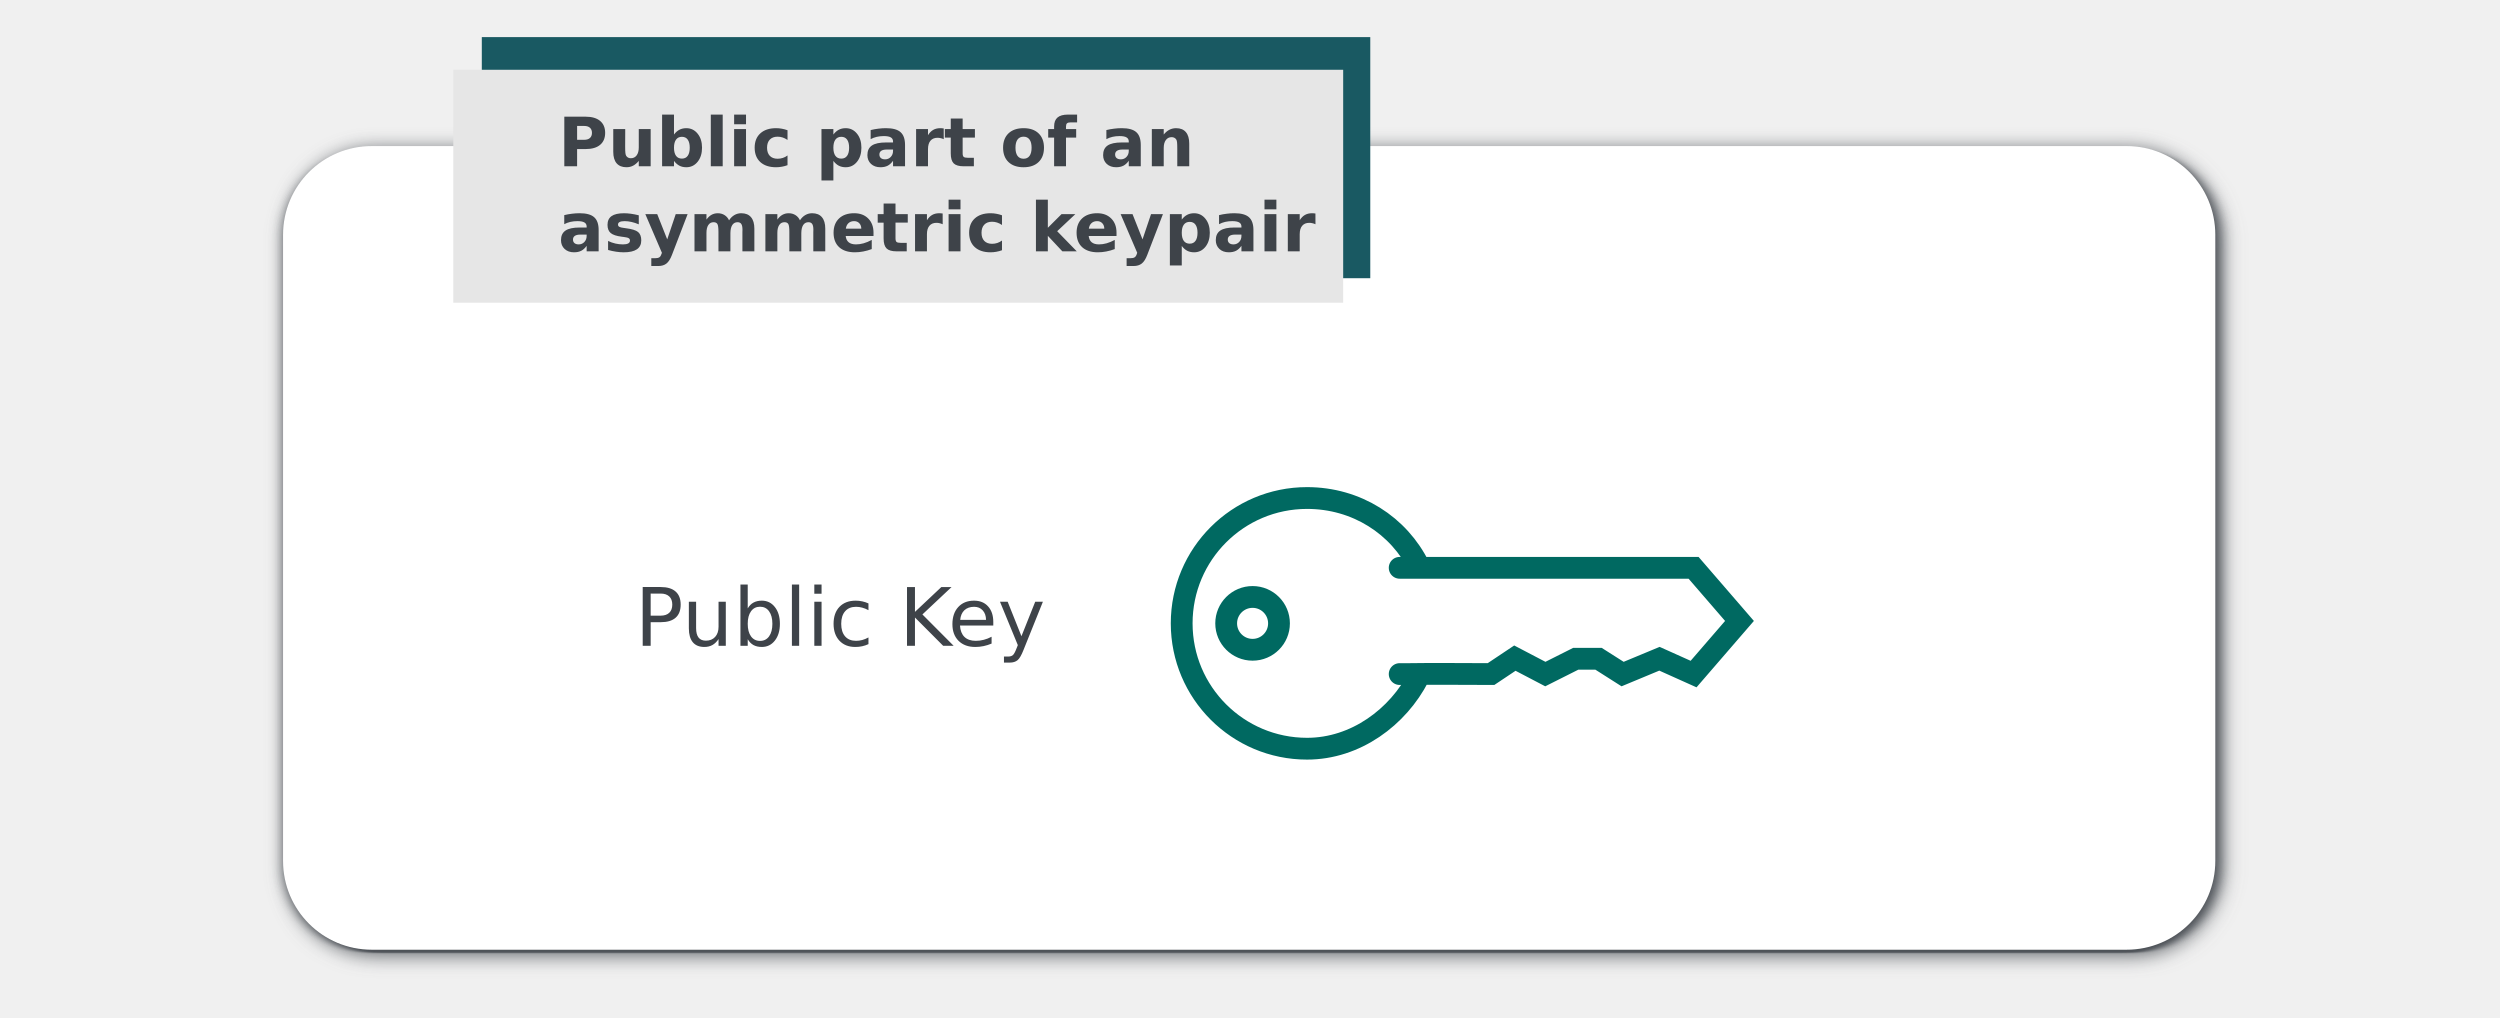
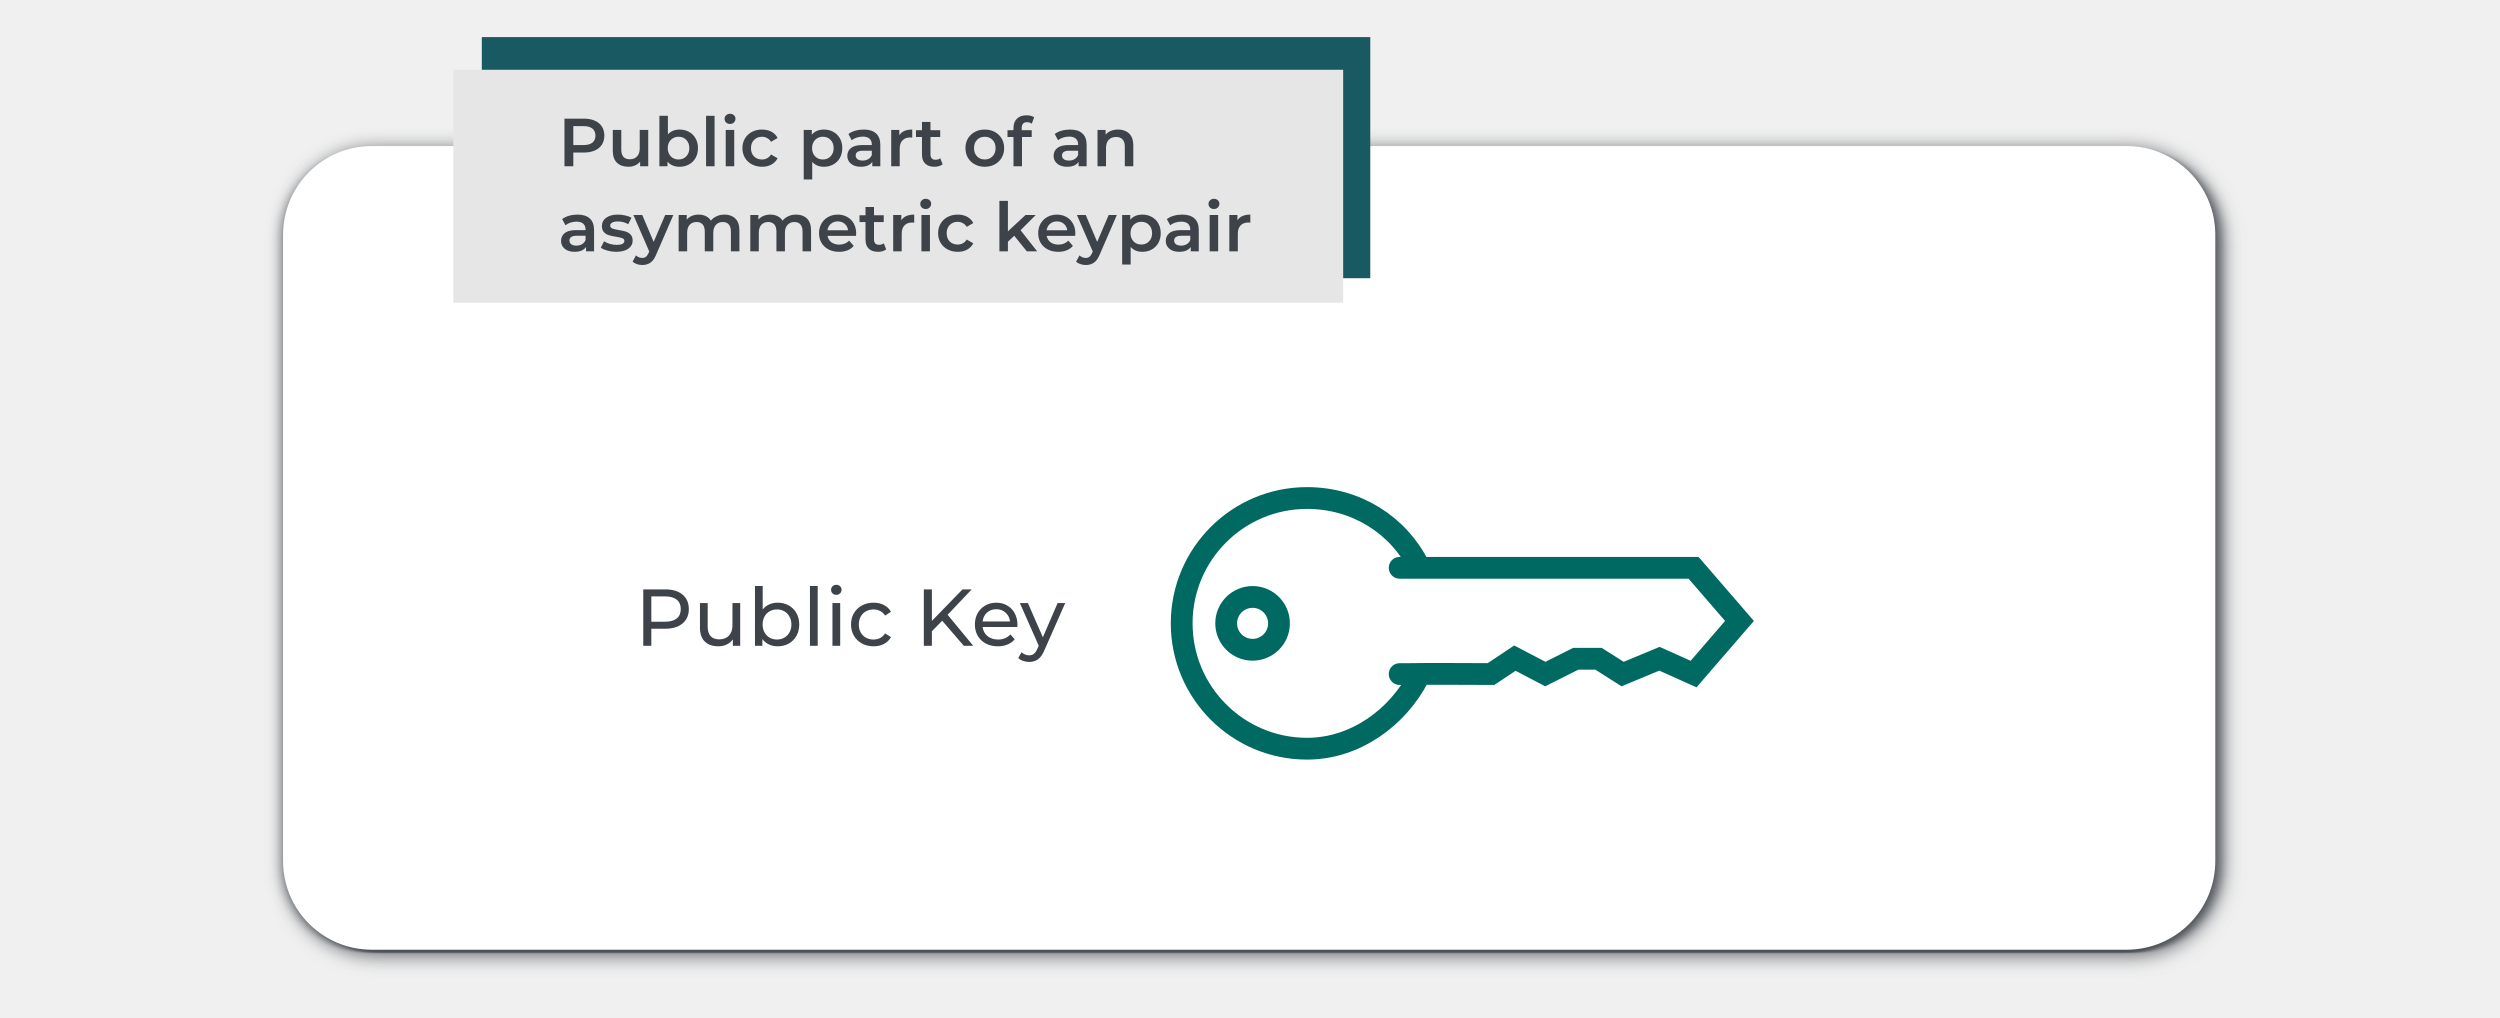
<svg xmlns="http://www.w3.org/2000/svg" viewBox="0 0 661.341 269.239" version="1.1" id="svg1" width="661.341" height="269.239" xml:space="preserve">
  <defs id="defs1">
    <linearGradient id="swatch251">
      <stop style="stop-color:#195962;stop-opacity:1;" offset="0" id="stop251" />
    </linearGradient>
    <filter style="color-interpolation-filters:sRGB" id="filter90-2-0" x="-0.019" y="-0.029" width="1.041" height="1.066">
      <feFlood result="flood" in="SourceGraphic" flood-opacity="0.796" flood-color="rgb(62,67,73)" id="feFlood89-3-6" />
      <feGaussianBlur result="blur" in="SourceGraphic" stdDeviation="2.132 0" id="feGaussianBlur89-7-8" />
      <feOffset result="offset" in="blur" dx="1" dy="1" id="feOffset89-5-9" />
      <feComposite result="comp1" operator="in" in="flood" in2="offset" id="feComposite89-9-2" />
      <feComposite result="fbSourceGraphic" operator="over" in="SourceGraphic" in2="comp1" id="feComposite90-2-6" />
      <feColorMatrix result="fbSourceGraphicAlpha" in="fbSourceGraphic" values="0 0 0 -1 0 0 0 0 -1 0 0 0 0 -1 0 0 0 0 1 0" id="feColorMatrix90-2-6" />
      <feFlood id="feFlood90-8-4" result="flood" in="fbSourceGraphic" flood-opacity="0.796" flood-color="rgb(62,67,73)" />
      <feGaussianBlur id="feGaussianBlur90-9-9" result="blur" in="fbSourceGraphic" stdDeviation="3" />
      <feOffset id="feOffset90-7-5" result="offset" in="blur" dx="1" dy="1" />
      <feComposite id="feComposite91-3-0" result="comp1" operator="in" in="flood" in2="offset" />
      <feComposite id="feComposite92-6-4" result="comp2" operator="over" in="fbSourceGraphic" in2="comp1" />
    </filter>
  </defs>
  <g id="layer10" transform="translate(1251.702,-966.5011)">
    <g id="layer6-2" style="display:inline;fill:#61a78d;fill-opacity:1" transform="translate(-0.9506836,669.6261)">
      <path style="display:inline;fill:#ffffff;fill-opacity:1;stroke:none;stroke-width:1.312;stroke-linecap:butt;stroke-linejoin:miter;stroke-dasharray:none;stroke-dashoffset:0;stroke-opacity:1;paint-order:fill markers stroke;filter:url(#filter90-2-0)" id="rect65-7" width="642.644" height="250.328" x="825.708" y="875.026" transform="matrix(0.7953885,0,0,0.849257,-1832.632,-407.6051)" d="m 855.242,875.026 h 583.576 c 16.362,0 29.534,12.337 29.534,27.66 v 195.008 c 0,15.324 -13.172,27.66 -29.534,27.66 H 855.242 c -16.362,0 -29.534,-12.336 -29.534,-27.66 V 902.686 c 0,-15.324 13.172,-27.66 29.534,-27.66 z" ry="27.66" rx="29.534" />
      <g id="g11-8-2" transform="matrix(0.8637624,0,0,0.8637624,-1913.546,171.6191)">
        <rect style="font-variation-settings:'wght' 700;fill:#195962;stroke-width:2.534;stroke-linecap:round;stroke-linejoin:round;paint-order:markers fill stroke" id="rect1-9-2" width="272.103" height="73.842" x="914.892" y="156.375" />
        <g id="g4-7-6" transform="translate(-11.14548,39.92736)">
          <rect style="font-variation-settings:'wght' 700;fill:#e6e6e6;fill-opacity:1;stroke-width:2.493;stroke-linecap:round;stroke-linejoin:round;paint-order:markers fill stroke" id="rect1-3-7-1" width="272.534" height="71.346" x="917.307" y="126.453" />
          <g id="text1-6-0" style="font-weight:600;font-size:20.839px;font-family:Montserrat;-inkscape-font-specification:'Montserrat, Semi-Bold';white-space:pre;inline-size:235.782;fill:#3e4349;stroke-width:3.5;stroke-linecap:round;stroke-linejoin:round;paint-order:markers fill stroke" transform="translate(-15.17077,-2.435577)" aria-label="Public part of an asymmetric keypair">
-             <path d="m 966.479,143.254 h 6.502 q 2.9,0 4.447,1.292 1.557,1.282 1.557,3.663 0,2.391 -1.557,3.683 -1.547,1.282 -4.447,1.282 h -2.585 v 5.271 h -3.918 z m 3.918,2.839 v 4.243 h 2.167 q 1.14,0 1.76,-0.549 0.621,-0.56 0.621,-1.577 0,-1.018 -0.621,-1.567 -0.621,-0.549 -1.76,-0.549 z m 11.071,7.916 v -6.96 h 3.663 v 1.14 q 0,0.926 -0.01,2.33 -0.01,1.394 -0.01,1.862 0,1.374 0.071,1.984 0.071,0.6 0.244,0.875 0.224,0.356 0.58,0.549 0.366,0.193 0.834,0.193 1.14,0 1.791,-0.875 0.651,-0.875 0.651,-2.432 v -5.627 h 3.643 v 11.396 h -3.643 v -1.648 q -0.824,0.997 -1.75,1.475 -0.916,0.468 -2.025,0.468 -1.974,0 -3.012,-1.211 -1.028,-1.211 -1.028,-3.521 z m 21.022,2.086 q 1.17,0 1.781,-0.855 0.621,-0.855 0.621,-2.483 0,-1.628 -0.621,-2.483 -0.611,-0.855 -1.781,-0.855 -1.17,0 -1.801,0.865 -0.621,0.855 -0.621,2.473 0,1.618 0.621,2.483 0.631,0.855 1.801,0.855 z m -2.422,-7.377 q 0.753,-0.997 1.669,-1.465 0.916,-0.478 2.106,-0.478 2.106,0 3.46,1.679 1.353,1.669 1.353,4.304 0,2.635 -1.353,4.314 -1.353,1.669 -3.46,1.669 -1.19,0 -2.106,-0.468 -0.916,-0.478 -1.669,-1.475 v 1.648 h -3.643 v -15.833 h 3.643 z m 11.274,-6.105 h 3.643 v 15.833 h -3.643 z m 7.143,4.436 h 3.643 v 11.396 h -3.643 z m 0,-4.436 h 3.643 v 2.971 h -3.643 z m 16.352,4.793 v 2.971 q -0.743,-0.509 -1.496,-0.753 -0.743,-0.244 -1.547,-0.244 -1.526,0 -2.381,0.895 -0.845,0.885 -0.845,2.483 0,1.598 0.845,2.493 0.855,0.885 2.381,0.885 0.855,0 1.618,-0.254 0.773,-0.254 1.425,-0.753 v 2.981 q -0.855,0.315 -1.74,0.468 -0.875,0.163 -1.76,0.163 -3.083,0 -4.823,-1.577 -1.74,-1.587 -1.74,-4.406 0,-2.819 1.74,-4.396 1.74,-1.587 4.823,-1.587 0.895,0 1.76,0.163 0.875,0.153 1.74,0.468 z m 14.042,9.392 v 5.983 h -3.643 v -15.731 h 3.643 v 1.669 q 0.753,-0.997 1.669,-1.465 0.916,-0.478 2.106,-0.478 2.106,0 3.46,1.679 1.353,1.669 1.353,4.304 0,2.635 -1.353,4.314 -1.353,1.669 -3.46,1.669 -1.19,0 -2.106,-0.468 -0.916,-0.478 -1.669,-1.475 z m 2.422,-7.377 q -1.17,0 -1.801,0.865 -0.621,0.855 -0.621,2.473 0,1.618 0.621,2.483 0.631,0.855 1.801,0.855 1.17,0 1.781,-0.855 0.621,-0.855 0.621,-2.483 0,-1.628 -0.621,-2.483 -0.611,-0.855 -1.781,-0.855 z m 13.961,3.897 q -1.14,0 -1.72,0.387 -0.57,0.387 -0.57,1.14 0,0.692 0.458,1.089 0.468,0.387 1.292,0.387 1.028,0 1.73,-0.733 0.702,-0.743 0.702,-1.852 v -0.417 z m 5.566,-1.374 v 6.502 h -3.673 v -1.689 q -0.733,1.038 -1.648,1.516 -0.916,0.468 -2.228,0.468 -1.77,0 -2.88,-1.028 -1.099,-1.038 -1.099,-2.686 0,-2.005 1.374,-2.941 1.384,-0.936 4.335,-0.936 h 2.147 v -0.285 q 0,-0.865 -0.682,-1.262 -0.682,-0.407 -2.127,-0.407 -1.17,0 -2.178,0.234 -1.007,0.234 -1.872,0.702 v -2.778 q 1.17,-0.285 2.35,-0.427 1.18,-0.153 2.361,-0.153 3.083,0 4.447,1.221 1.374,1.211 1.374,3.948 z m 11.854,-1.791 q -0.478,-0.224 -0.957,-0.326 -0.468,-0.112 -0.946,-0.112 -1.404,0 -2.167,0.906 -0.753,0.895 -0.753,2.574 v 5.25 h -3.643 v -11.396 h 3.643 v 1.872 q 0.702,-1.119 1.608,-1.628 0.916,-0.519 2.188,-0.519 0.183,0 0.397,0.02 0.214,0.01 0.621,0.061 z m 5.79,-6.339 v 3.236 h 3.755 v 2.605 h -3.755 v 4.833 q 0,0.794 0.316,1.079 0.315,0.275 1.252,0.275 h 1.872 v 2.605 h -3.124 q -2.157,0 -3.063,-0.895 -0.895,-0.906 -0.895,-3.063 v -4.833 h -1.811 v -2.605 h 1.811 v -3.236 z m 18.662,5.566 q -1.211,0 -1.852,0.875 -0.631,0.865 -0.631,2.503 0,1.638 0.631,2.513 0.641,0.865 1.852,0.865 1.19,0 1.821,-0.865 0.631,-0.875 0.631,-2.513 0,-1.638 -0.631,-2.503 -0.631,-0.875 -1.821,-0.875 z m 0,-2.605 q 2.941,0 4.589,1.587 1.659,1.587 1.659,4.396 0,2.808 -1.659,4.396 -1.648,1.587 -4.589,1.587 -2.951,0 -4.62,-1.587 -1.659,-1.587 -1.659,-4.396 0,-2.808 1.659,-4.396 1.669,-1.587 4.62,-1.587 z m 16.392,-4.162 v 2.391 h -2.015 q -0.773,0 -1.079,0.285 -0.305,0.275 -0.305,0.967 v 0.794 h 3.114 v 2.605 h -3.114 v 8.791 h -3.643 v -8.791 h -1.811 v -2.605 h 1.811 V 146.256 q 0,-1.862 1.038,-2.747 1.038,-0.895 3.216,-0.895 z m 13.93,10.704 q -1.14,0 -1.72,0.387 -0.57,0.387 -0.57,1.14 0,0.692 0.458,1.089 0.468,0.387 1.292,0.387 1.028,0 1.73,-0.733 0.702,-0.743 0.702,-1.852 v -0.417 z m 5.566,-1.374 v 6.502 h -3.673 v -1.689 q -0.733,1.038 -1.649,1.516 -0.916,0.468 -2.228,0.468 -1.77,0 -2.88,-1.028 -1.099,-1.038 -1.099,-2.686 0,-2.005 1.374,-2.941 1.384,-0.936 4.335,-0.936 h 2.147 v -0.285 q 0,-0.865 -0.682,-1.262 -0.682,-0.407 -2.127,-0.407 -1.17,0 -2.178,0.234 -1.007,0.234 -1.872,0.702 v -2.778 q 1.17,-0.285 2.35,-0.427 1.18,-0.153 2.361,-0.153 3.083,0 4.447,1.221 1.374,1.211 1.374,3.948 z m 14.846,-0.438 v 6.94 h -3.663 v -1.129 -4.182 q 0,-1.475 -0.071,-2.035 -0.061,-0.56 -0.224,-0.824 -0.214,-0.356 -0.58,-0.549 -0.366,-0.203 -0.834,-0.203 -1.14,0 -1.791,0.885 -0.651,0.875 -0.651,2.432 v 5.607 h -3.643 v -11.396 h 3.643 v 1.669 q 0.824,-0.997 1.75,-1.465 0.926,-0.478 2.045,-0.478 1.974,0 2.992,1.211 1.028,1.211 1.028,3.521 z" id="path1" />
-             <path d="m 971.425,179.367 q -1.14,0 -1.72,0.387 -0.57,0.387 -0.57,1.14 0,0.692 0.458,1.089 0.468,0.387 1.292,0.387 1.028,0 1.73,-0.733 0.702,-0.743 0.702,-1.852 v -0.417 z m 5.566,-1.374 v 6.502 h -3.673 v -1.689 q -0.733,1.038 -1.648,1.516 -0.916,0.468 -2.228,0.468 -1.77,0 -2.88,-1.028 -1.099,-1.038 -1.099,-2.686 0,-2.005 1.374,-2.941 1.384,-0.936 4.335,-0.936 h 2.147 v -0.285 q 0,-0.865 -0.682,-1.262 -0.682,-0.407 -2.127,-0.407 -1.17,0 -2.178,0.234 -1.007,0.234 -1.872,0.702 v -2.778 q 1.17,-0.285 2.35,-0.427 1.18,-0.153 2.361,-0.153 3.083,0 4.447,1.221 1.374,1.211 1.374,3.948 z m 12.292,-4.538 v 2.768 q -1.17,-0.488 -2.259,-0.733 -1.089,-0.244 -2.055,-0.244 -1.038,0 -1.547,0.265 -0.499,0.254 -0.499,0.794 0,0.438 0.376,0.672 0.387,0.234 1.374,0.346 l 0.641,0.092 q 2.798,0.356 3.765,1.17 0.967,0.814 0.967,2.554 0,1.821 -1.343,2.737 -1.343,0.916 -4.009,0.916 -1.129,0 -2.34,-0.183 -1.201,-0.173 -2.473,-0.529 v -2.768 q 1.089,0.529 2.228,0.794 1.15,0.265 2.33,0.265 1.068,0 1.608,-0.295 0.539,-0.295 0.539,-0.875 0,-0.488 -0.376,-0.722 -0.366,-0.244 -1.475,-0.376 l -0.641,-0.081 q -2.432,-0.305 -3.409,-1.129 -0.977,-0.824 -0.977,-2.503 0,-1.811 1.241,-2.686 1.241,-0.875 3.806,-0.875 1.007,0 2.116,0.153 1.109,0.153 2.412,0.478 z m 2.005,-0.356 h 3.643 l 3.063,7.733 2.605,-7.733 h 3.643 l -4.793,12.475 q -0.722,1.903 -1.689,2.656 -0.956,0.763 -2.534,0.763 h -2.106 v -2.391 h 1.14 q 0.926,0 1.343,-0.295 0.427,-0.295 0.661,-1.058 l 0.102,-0.315 z m 25.642,1.893 q 0.692,-1.058 1.638,-1.608 0.957,-0.56 2.096,-0.56 1.964,0 2.991,1.211 1.028,1.211 1.028,3.521 v 6.94 h -3.663 v -5.942 q 0.01,-0.132 0.01,-0.275 0.01,-0.142 0.01,-0.407 0,-1.211 -0.356,-1.75 -0.356,-0.549 -1.15,-0.549 -1.038,0 -1.608,0.855 -0.56,0.855 -0.58,2.473 v 5.596 h -3.663 v -5.942 q 0,-1.893 -0.326,-2.432 -0.326,-0.549 -1.16,-0.549 -1.048,0 -1.618,0.865 -0.57,0.855 -0.57,2.452 v 5.607 h -3.663 v -11.396 h 3.663 v 1.669 q 0.672,-0.967 1.536,-1.455 0.875,-0.488 1.923,-0.488 1.18,0 2.086,0.57 0.906,0.57 1.374,1.598 z m 21.714,0 q 0.692,-1.058 1.638,-1.608 0.957,-0.56 2.096,-0.56 1.964,0 2.992,1.211 1.028,1.211 1.028,3.521 v 6.94 h -3.663 v -5.942 q 0.01,-0.132 0.01,-0.275 0.01,-0.142 0.01,-0.407 0,-1.211 -0.356,-1.75 -0.356,-0.549 -1.15,-0.549 -1.038,0 -1.608,0.855 -0.56,0.855 -0.58,2.473 v 5.596 h -3.663 v -5.942 q 0,-1.893 -0.326,-2.432 -0.326,-0.549 -1.16,-0.549 -1.048,0 -1.618,0.865 -0.57,0.855 -0.57,2.452 v 5.607 h -3.663 v -11.396 h 3.663 v 1.669 q 0.671,-0.967 1.536,-1.455 0.875,-0.488 1.923,-0.488 1.18,0 2.086,0.57 0.906,0.57 1.374,1.598 z m 22.528,3.775 v 1.038 h -8.517 q 0.132,1.282 0.926,1.923 0.794,0.641 2.218,0.641 1.15,0 2.35,-0.336 1.211,-0.346 2.483,-1.038 v 2.808 q -1.292,0.488 -2.584,0.733 -1.292,0.254 -2.585,0.254 -3.093,0 -4.813,-1.567 -1.71,-1.577 -1.71,-4.416 0,-2.788 1.679,-4.386 1.689,-1.598 4.64,-1.598 2.686,0 4.294,1.618 1.618,1.618 1.618,4.325 z m -3.744,-1.211 q 0,-1.038 -0.611,-1.669 -0.6,-0.641 -1.577,-0.641 -1.058,0 -1.72,0.6 -0.661,0.59 -0.824,1.709 z m 10.481,-7.693 v 3.236 h 3.755 v 2.605 h -3.755 v 4.833 q 0,0.794 0.315,1.079 0.315,0.275 1.252,0.275 h 1.872 v 2.605 h -3.124 q -2.157,0 -3.063,-0.895 -0.895,-0.906 -0.895,-3.063 v -4.833 h -1.811 v -2.605 h 1.811 v -3.236 z m 14.449,6.339 q -0.478,-0.224 -0.957,-0.326 -0.468,-0.112 -0.946,-0.112 -1.404,0 -2.167,0.906 -0.753,0.895 -0.753,2.574 v 5.25 h -3.643 v -11.396 h 3.643 v 1.872 q 0.702,-1.119 1.608,-1.628 0.916,-0.519 2.188,-0.519 0.183,0 0.397,0.02 0.214,0.01 0.621,0.061 z m 1.811,-3.103 h 3.643 v 11.396 h -3.643 z m 0,-4.436 h 3.643 v 2.971 h -3.643 z m 16.352,4.793 v 2.971 q -0.743,-0.509 -1.496,-0.753 -0.743,-0.244 -1.547,-0.244 -1.526,0 -2.381,0.895 -0.845,0.885 -0.845,2.483 0,1.598 0.845,2.493 0.855,0.885 2.381,0.885 0.855,0 1.618,-0.254 0.773,-0.254 1.425,-0.753 v 2.981 q -0.855,0.315 -1.74,0.468 -0.875,0.163 -1.76,0.163 -3.083,0 -4.823,-1.577 -1.74,-1.587 -1.74,-4.406 0,-2.819 1.74,-4.396 1.74,-1.587 4.823,-1.587 0.895,0 1.76,0.163 0.875,0.153 1.74,0.468 z m 10.399,-4.793 h 3.643 v 8.619 l 4.192,-4.182 h 4.233 l -5.566,5.23 6.003,6.166 h -4.416 l -4.447,-4.752 v 4.752 h -3.643 z m 24.675,10.104 v 1.038 h -8.517 q 0.132,1.282 0.926,1.923 0.794,0.641 2.218,0.641 1.15,0 2.35,-0.336 1.211,-0.346 2.483,-1.038 v 2.808 q -1.292,0.488 -2.585,0.733 -1.292,0.254 -2.584,0.254 -3.093,0 -4.813,-1.567 -1.709,-1.577 -1.709,-4.416 0,-2.788 1.679,-4.386 1.689,-1.598 4.64,-1.598 2.686,0 4.294,1.618 1.618,1.618 1.618,4.325 z m -3.745,-1.211 q 0,-1.038 -0.611,-1.669 -0.6,-0.641 -1.577,-0.641 -1.058,0 -1.72,0.6 -0.661,0.59 -0.824,1.709 z m 5.006,-4.457 h 3.643 l 3.063,7.733 2.605,-7.733 h 3.643 l -4.793,12.475 q -0.722,1.903 -1.689,2.656 -0.957,0.763 -2.534,0.763 h -2.106 v -2.391 h 1.14 q 0.926,0 1.343,-0.295 0.427,-0.295 0.661,-1.058 l 0.102,-0.315 z m 18.723,9.748 v 5.983 h -3.643 v -15.731 h 3.643 v 1.669 q 0.753,-0.997 1.669,-1.465 0.916,-0.478 2.106,-0.478 2.106,0 3.46,1.679 1.353,1.669 1.353,4.304 0,2.635 -1.353,4.314 -1.353,1.669 -3.46,1.669 -1.19,0 -2.106,-0.468 -0.916,-0.478 -1.669,-1.475 z m 2.422,-7.377 q -1.17,0 -1.801,0.865 -0.621,0.855 -0.621,2.473 0,1.618 0.621,2.483 0.631,0.855 1.801,0.855 1.17,0 1.781,-0.855 0.621,-0.855 0.621,-2.483 0,-1.628 -0.621,-2.483 -0.611,-0.855 -1.781,-0.855 z m 13.96,3.897 q -1.14,0 -1.72,0.387 -0.57,0.387 -0.57,1.14 0,0.692 0.458,1.089 0.468,0.387 1.292,0.387 1.028,0 1.73,-0.733 0.702,-0.743 0.702,-1.852 v -0.417 z m 5.566,-1.374 v 6.502 h -3.673 v -1.689 q -0.733,1.038 -1.648,1.516 -0.916,0.468 -2.228,0.468 -1.77,0 -2.88,-1.028 -1.099,-1.038 -1.099,-2.686 0,-2.005 1.374,-2.941 1.384,-0.936 4.335,-0.936 h 2.147 v -0.285 q 0,-0.865 -0.682,-1.262 -0.682,-0.407 -2.127,-0.407 -1.17,0 -2.178,0.234 -1.007,0.234 -1.872,0.702 v -2.778 q 1.17,-0.285 2.35,-0.427 1.18,-0.153 2.361,-0.153 3.083,0 4.447,1.221 1.374,1.211 1.374,3.948 z m 3.388,-4.894 h 3.643 v 11.396 h -3.643 z m 0,-4.436 h 3.643 v 2.971 h -3.643 z m 15.609,7.54 q -0.478,-0.224 -0.957,-0.326 -0.468,-0.112 -0.946,-0.112 -1.404,0 -2.167,0.906 -0.753,0.895 -0.753,2.574 v 5.25 h -3.643 v -11.396 h 3.643 v 1.872 q 0.702,-1.119 1.608,-1.628 0.916,-0.519 2.188,-0.519 0.183,0 0.397,0.02 0.214,0.01 0.621,0.061 z" id="path2" />
+             <path d="m 972.527,143.859 q 1.896,0 3.293,0.625 1.417,0.625 2.167,1.792 0.75,1.167 0.75,2.772 0,1.584 -0.75,2.772 -0.75,1.167 -2.167,1.792 -1.396,0.625 -3.293,0.625 h -3.293 v 4.21 h -2.709 v -14.587 z m -0.125,8.086 q 1.771,0 2.688,-0.75 0.917,-0.75 0.917,-2.146 0,-1.396 -0.917,-2.146 -0.917,-0.75 -2.688,-0.75 h -3.168 v 5.793 z m 17.171,-4.626 h 2.605 v 11.128 h -2.48 V 157.029 q -0.625,0.75 -1.563,1.167 -0.938,0.396 -2.021,0.396 -2.23,0 -3.522,-1.23 -1.271,-1.25 -1.271,-3.689 v -6.356 h 2.605 v 6.002 q 0,1.5 0.667,2.251 0.688,0.729 1.938,0.729 1.396,0 2.209,-0.854 0.834,-0.875 0.834,-2.501 z m 12.191,-0.125 q 1.625,0 2.897,0.709 1.292,0.709 2.021,2.001 0.729,1.292 0.729,2.98 0,1.688 -0.729,3.001 -0.729,1.292 -2.021,2.001 -1.271,0.709 -2.897,0.709 -1.146,0 -2.105,-0.396 -0.938,-0.396 -1.584,-1.188 v 1.438 h -2.48 v -15.463 h 2.605 v 5.689 q 0.667,-0.729 1.563,-1.104 0.917,-0.375 2.001,-0.375 z m -0.292,9.169 q 1.438,0 2.355,-0.959 0.938,-0.959 0.938,-2.522 0,-1.563 -0.938,-2.522 -0.917,-0.959 -2.355,-0.959 -0.938,0 -1.688,0.438 -0.75,0.417 -1.188,1.209 -0.438,0.792 -0.438,1.834 0,1.042 0.438,1.834 0.438,0.792 1.188,1.23 0.75,0.417 1.688,0.417 z m 11.024,2.084 h -2.605 v -15.463 h 2.605 z m 6.022,0 h -2.605 v -11.128 h 2.605 z m -1.292,-12.962 q -0.709,0 -1.188,-0.438 -0.479,-0.458 -0.479,-1.125 0,-0.667 0.479,-1.104 0.479,-0.458 1.188,-0.458 0.709,0 1.188,0.438 0.479,0.417 0.479,1.063 0,0.688 -0.479,1.167 -0.458,0.458 -1.188,0.458 z m 9.815,13.108 q -1.73,0 -3.105,-0.729 -1.375,-0.729 -2.146,-2.021 -0.771,-1.313 -0.771,-2.959 0,-1.646 0.771,-2.938 0.771,-1.292 2.126,-2.021 1.375,-0.729 3.126,-0.729 1.646,0 2.876,0.667 1.25,0.667 1.875,1.917 l -2.001,1.167 q -0.479,-0.771 -1.209,-1.146 -0.709,-0.396 -1.563,-0.396 -1.459,0 -2.417,0.959 -0.959,0.938 -0.959,2.522 0,1.584 0.938,2.542 0.959,0.938 2.438,0.938 0.854,0 1.563,-0.375 0.729,-0.396 1.209,-1.167 l 2.001,1.167 q -0.646,1.25 -1.896,1.938 -1.23,0.667 -2.855,0.667 z m 18.922,-11.399 q 1.625,0 2.897,0.709 1.292,0.709 2.021,2.001 0.729,1.292 0.729,2.98 0,1.688 -0.729,3.001 -0.729,1.292 -2.021,2.001 -1.271,0.709 -2.897,0.709 -2.251,0 -3.563,-1.5 v 5.397 h -2.605 v -15.171 h 2.48 v 1.459 q 0.646,-0.792 1.584,-1.188 0.959,-0.396 2.105,-0.396 z m -0.292,9.169 q 1.438,0 2.355,-0.959 0.938,-0.959 0.938,-2.522 0,-1.563 -0.938,-2.522 -0.917,-0.959 -2.355,-0.959 -0.938,0 -1.688,0.438 -0.75,0.417 -1.188,1.209 -0.438,0.792 -0.438,1.834 0,1.042 0.438,1.834 0.438,0.792 1.188,1.23 0.75,0.417 1.688,0.417 z m 12.524,-9.169 q 2.459,0 3.751,1.188 1.313,1.167 1.313,3.543 v 6.523 h -2.459 v -1.355 q -0.479,0.729 -1.375,1.125 -0.875,0.375 -2.126,0.375 -1.25,0 -2.188,-0.417 -0.938,-0.438 -1.459,-1.188 -0.5,-0.771 -0.5,-1.73 0,-1.5 1.105,-2.397 1.125,-0.917 3.522,-0.917 h 2.876 v -0.167 q 0,-1.167 -0.709,-1.792 -0.688,-0.625 -2.063,-0.625 -0.938,0 -1.855,0.292 -0.896,0.292 -1.521,0.813 l -1.021,-1.896 q 0.875,-0.667 2.105,-1.021 1.23,-0.354 2.605,-0.354 z m -0.354,9.503 q 0.979,0 1.73,-0.438 0.771,-0.458 1.084,-1.292 v -1.292 h -2.688 q -2.251,0 -2.251,1.48 0,0.709 0.563,1.125 0.563,0.417 1.563,0.417 z m 11.232,-7.752 q 1.125,-1.75 3.959,-1.75 v 2.48 q -0.333,-0.062 -0.604,-0.062 -1.521,0 -2.376,0.896 -0.854,0.875 -0.854,2.542 v 5.397 h -2.605 v -11.128 h 2.48 z m 13.274,8.898 q -0.459,0.375 -1.125,0.563 -0.646,0.188 -1.375,0.188 -1.834,0 -2.834,-0.959 -1,-0.959 -1,-2.792 v -5.356 h -1.834 v -2.084 h 1.834 v -2.542 h 2.605 v 2.542 h 2.98 v 2.084 h -2.98 v 5.293 q 0,0.813 0.396,1.25 0.396,0.417 1.146,0.417 0.875,0 1.459,-0.458 z m 12.899,0.75 q -1.688,0 -3.043,-0.729 -1.355,-0.729 -2.126,-2.021 -0.75,-1.313 -0.75,-2.959 0,-1.646 0.75,-2.938 0.771,-1.292 2.126,-2.021 1.355,-0.729 3.043,-0.729 1.709,0 3.063,0.729 1.355,0.729 2.105,2.021 0.771,1.292 0.771,2.938 0,1.646 -0.771,2.959 -0.75,1.292 -2.105,2.021 -1.355,0.729 -3.063,0.729 z m 0,-2.23 q 1.438,0 2.376,-0.959 0.938,-0.959 0.938,-2.522 0,-1.563 -0.938,-2.522 -0.938,-0.959 -2.376,-0.959 -1.438,0 -2.376,0.959 -0.917,0.959 -0.917,2.522 0,1.563 0.917,2.522 0.938,0.959 2.376,0.959 z m 12.962,-11.42 q -1.646,0 -1.646,1.792 v 0.667 h 3.063 v 2.084 h -2.98 v 8.961 h -2.605 v -8.961 h -1.834 v -2.084 h 1.834 v -0.709 q 0,-1.792 1.042,-2.813 1.042,-1.042 2.938,-1.042 1.5,0 2.355,0.604 l -0.729,1.959 q -0.667,-0.458 -1.438,-0.458 z m 13.17,2.251 q 2.459,0 3.751,1.188 1.313,1.167 1.313,3.543 v 6.523 h -2.459 v -1.355 q -0.479,0.729 -1.375,1.125 -0.875,0.375 -2.126,0.375 -1.25,0 -2.188,-0.417 -0.938,-0.438 -1.459,-1.188 -0.5,-0.771 -0.5,-1.73 0,-1.5 1.105,-2.397 1.125,-0.917 3.522,-0.917 h 2.876 v -0.167 q 0,-1.167 -0.709,-1.792 -0.688,-0.625 -2.063,-0.625 -0.938,0 -1.855,0.292 -0.896,0.292 -1.521,0.813 l -1.021,-1.896 q 0.875,-0.667 2.105,-1.021 1.23,-0.354 2.605,-0.354 z m -0.354,9.503 q 0.979,0 1.73,-0.438 0.771,-0.458 1.084,-1.292 v -1.292 h -2.688 q -2.251,0 -2.251,1.48 0,0.709 0.563,1.125 0.563,0.417 1.563,0.417 z m 15.067,-9.503 q 2.105,0 3.376,1.23 1.271,1.23 1.271,3.647 v 6.377 h -2.605 v -6.043 q 0,-1.459 -0.688,-2.188 -0.688,-0.75 -1.959,-0.75 -1.438,0 -2.271,0.875 -0.834,0.854 -0.834,2.48 v 5.627 h -2.605 v -11.128 h 2.48 v 1.438 q 0.646,-0.771 1.625,-1.167 0.98,-0.396 2.209,-0.396 z" id="path1" />
+             <path d="m 970.526,173.242 q 2.459,0 3.751,1.188 1.313,1.167 1.313,3.543 v 6.523 h -2.459 v -1.355 q -0.479,0.729 -1.375,1.125 -0.875,0.375 -2.126,0.375 -1.25,0 -2.188,-0.417 -0.938,-0.438 -1.459,-1.188 -0.5,-0.771 -0.5,-1.73 0,-1.5 1.104,-2.397 1.125,-0.917 3.522,-0.917 h 2.876 v -0.167 q 0,-1.167 -0.709,-1.792 -0.688,-0.625 -2.063,-0.625 -0.938,0 -1.855,0.292 -0.896,0.292 -1.521,0.813 l -1.021,-1.896 q 0.875,-0.667 2.105,-1.021 1.23,-0.354 2.605,-0.354 z m -0.354,9.503 q 0.979,0 1.73,-0.438 0.771,-0.458 1.084,-1.292 v -1.292 h -2.688 q -2.251,0 -2.251,1.48 0,0.709 0.563,1.125 0.563,0.417 1.563,0.417 z m 12.191,1.896 q -1.355,0 -2.647,-0.354 -1.292,-0.354 -2.063,-0.896 l 1,-1.98 q 0.75,0.5 1.792,0.813 1.063,0.292 2.084,0.292 2.334,0 2.334,-1.23 0,-0.584 -0.604,-0.813 -0.583,-0.229 -1.896,-0.438 -1.375,-0.208 -2.251,-0.479 -0.854,-0.271 -1.5,-0.938 -0.625,-0.688 -0.625,-1.896 0,-1.584 1.313,-2.522 1.334,-0.959 3.584,-0.959 1.146,0 2.292,0.271 1.146,0.25 1.876,0.688 l -1,1.98 q -1.417,-0.834 -3.188,-0.834 -1.146,0 -1.75,0.354 -0.584,0.333 -0.584,0.896 0,0.625 0.625,0.896 0.646,0.25 1.98,0.479 1.334,0.208 2.188,0.479 0.854,0.271 1.459,0.917 0.625,0.646 0.625,1.834 0,1.563 -1.355,2.501 -1.355,0.938 -3.689,0.938 z m 15.004,-11.274 h 2.501 l -5.21,12.024 q -0.729,1.813 -1.771,2.542 -1.042,0.75 -2.522,0.75 -0.834,0 -1.646,-0.271 -0.813,-0.271 -1.334,-0.75 l 1.042,-1.917 q 0.375,0.354 0.875,0.563 0.521,0.208 1.042,0.208 0.688,0 1.125,-0.354 0.458,-0.354 0.834,-1.188 l 0.188,-0.438 -4.856,-11.17 h 2.709 l 3.501,8.231 z m 18.172,-0.125 q 2.105,0 3.334,1.23 1.23,1.209 1.23,3.647 v 6.377 h -2.605 v -6.043 q 0,-1.459 -0.646,-2.188 -0.646,-0.75 -1.855,-0.75 -1.313,0 -2.105,0.875 -0.792,0.854 -0.792,2.459 v 5.647 h -2.605 v -6.043 q 0,-1.459 -0.646,-2.188 -0.646,-0.75 -1.855,-0.75 -1.334,0 -2.126,0.854 -0.771,0.854 -0.771,2.48 v 5.647 h -2.605 v -11.128 h 2.48 v 1.417 q 0.625,-0.75 1.563,-1.146 0.938,-0.396 2.084,-0.396 1.25,0 2.209,0.479 0.979,0.458 1.542,1.375 0.688,-0.875 1.771,-1.355 1.084,-0.5 2.397,-0.5 z m 21.944,0 q 2.105,0 3.334,1.23 1.23,1.209 1.23,3.647 v 6.377 h -2.605 v -6.043 q 0,-1.459 -0.646,-2.188 -0.646,-0.75 -1.855,-0.75 -1.313,0 -2.105,0.875 -0.792,0.854 -0.792,2.459 v 5.647 h -2.605 v -6.043 q 0,-1.459 -0.646,-2.188 -0.646,-0.75 -1.855,-0.75 -1.334,0 -2.126,0.854 -0.771,0.854 -0.771,2.48 v 5.647 h -2.605 v -11.128 h 2.48 v 1.417 q 0.625,-0.75 1.563,-1.146 0.938,-0.396 2.084,-0.396 1.25,0 2.209,0.479 0.979,0.458 1.542,1.375 0.688,-0.875 1.771,-1.355 1.084,-0.5 2.397,-0.5 z m 18.38,5.752 q 0,0.271 -0.042,0.771 h -8.732 q 0.229,1.23 1.188,1.959 0.979,0.709 2.417,0.709 1.834,0 3.022,-1.209 l 1.396,1.605 q -0.75,0.896 -1.896,1.355 -1.146,0.458 -2.584,0.458 -1.834,0 -3.23,-0.729 -1.396,-0.729 -2.167,-2.021 -0.75,-1.313 -0.75,-2.959 0,-1.625 0.729,-2.917 0.75,-1.313 2.063,-2.042 1.313,-0.729 2.959,-0.729 1.625,0 2.897,0.729 1.292,0.709 2.001,2.021 0.729,1.292 0.729,3.001 z m -5.627,-3.668 q -1.25,0 -2.126,0.75 -0.854,0.729 -1.042,1.959 h 6.314 q -0.167,-1.209 -1.021,-1.959 -0.854,-0.75 -2.126,-0.75 z m 14.817,8.565 q -0.459,0.375 -1.125,0.563 -0.646,0.188 -1.375,0.188 -1.834,0 -2.834,-0.959 -1,-0.959 -1,-2.792 v -5.356 h -1.834 v -2.084 h 1.834 v -2.542 h 2.605 v 2.542 h 2.98 v 2.084 h -2.98 v 5.293 q 0,0.813 0.396,1.25 0.396,0.417 1.146,0.417 0.875,0 1.459,-0.458 z m 4.626,-8.898 q 1.125,-1.75 3.959,-1.75 v 2.48 q -0.333,-0.062 -0.604,-0.062 -1.521,0 -2.376,0.896 -0.854,0.875 -0.854,2.542 v 5.397 h -2.605 v -11.128 h 2.48 z m 8.773,9.503 h -2.605 v -11.128 h 2.605 z m -1.292,-12.962 q -0.709,0 -1.188,-0.438 -0.479,-0.458 -0.479,-1.125 0,-0.667 0.479,-1.104 0.479,-0.458 1.188,-0.458 0.709,0 1.188,0.438 0.479,0.417 0.479,1.063 0,0.688 -0.479,1.167 -0.458,0.458 -1.188,0.458 z m 9.815,13.108 q -1.73,0 -3.105,-0.729 -1.375,-0.729 -2.146,-2.021 -0.771,-1.313 -0.771,-2.959 0,-1.646 0.771,-2.938 0.771,-1.292 2.126,-2.021 1.375,-0.729 3.126,-0.729 1.646,0 2.876,0.667 1.25,0.667 1.875,1.917 l -2.001,1.167 q -0.479,-0.771 -1.209,-1.146 -0.709,-0.396 -1.563,-0.396 -1.459,0 -2.417,0.959 -0.959,0.938 -0.959,2.522 0,1.584 0.938,2.542 0.959,0.938 2.438,0.938 0.854,0 1.563,-0.375 0.729,-0.396 1.209,-1.167 l 2.001,1.167 q -0.646,1.25 -1.896,1.938 -1.23,0.667 -2.855,0.667 z m 24.319,-0.146 h -3.167 l -3.855,-4.772 -1.938,1.834 v 2.938 h -2.605 v -15.463 h 2.605 v 9.336 l 5.397,-5.001 h 3.126 l -4.647,4.668 z m 11.691,-5.502 q 0,0.271 -0.042,0.771 h -8.732 q 0.229,1.23 1.188,1.959 0.98,0.709 2.417,0.709 1.834,0 3.022,-1.209 l 1.396,1.605 q -0.75,0.896 -1.896,1.355 -1.146,0.458 -2.584,0.458 -1.834,0 -3.23,-0.729 -1.396,-0.729 -2.167,-2.021 -0.75,-1.313 -0.75,-2.959 0,-1.625 0.729,-2.917 0.75,-1.313 2.063,-2.042 1.313,-0.729 2.959,-0.729 1.625,0 2.897,0.729 1.292,0.709 2.001,2.021 0.729,1.292 0.729,3.001 z m -5.627,-3.668 q -1.25,0 -2.126,0.75 -0.854,0.729 -1.042,1.959 h 6.314 q -0.167,-1.209 -1.021,-1.959 -0.854,-0.75 -2.126,-0.75 z m 15.838,-1.959 h 2.501 l -5.21,12.024 q -0.729,1.813 -1.771,2.542 -1.042,0.75 -2.522,0.75 -0.834,0 -1.646,-0.271 -0.813,-0.271 -1.334,-0.75 l 1.042,-1.917 q 0.375,0.354 0.875,0.563 0.521,0.208 1.042,0.208 0.688,0 1.125,-0.354 0.459,-0.354 0.834,-1.188 l 0.188,-0.438 -4.856,-11.17 h 2.709 l 3.501,8.231 z m 10.294,-0.125 q 1.625,0 2.897,0.709 1.292,0.709 2.021,2.001 0.729,1.292 0.729,2.98 0,1.688 -0.729,3.001 -0.729,1.292 -2.021,2.001 -1.271,0.709 -2.897,0.709 -2.251,0 -3.563,-1.5 v 5.397 h -2.605 v -15.171 h 2.48 v 1.459 q 0.646,-0.792 1.584,-1.188 0.959,-0.396 2.105,-0.396 z m -0.292,9.169 q 1.438,0 2.355,-0.959 0.938,-0.959 0.938,-2.522 0,-1.563 -0.938,-2.522 -0.917,-0.959 -2.355,-0.959 -0.938,0 -1.688,0.438 -0.75,0.417 -1.188,1.209 -0.438,0.792 -0.438,1.834 0,1.042 0.438,1.834 0.438,0.792 1.188,1.23 0.75,0.417 1.688,0.417 z m 12.524,-9.169 q 2.459,0 3.751,1.188 1.313,1.167 1.313,3.543 v 6.523 h -2.459 v -1.355 q -0.479,0.729 -1.375,1.125 -0.875,0.375 -2.126,0.375 -1.25,0 -2.188,-0.417 -0.938,-0.438 -1.459,-1.188 -0.5,-0.771 -0.5,-1.73 0,-1.5 1.105,-2.397 1.125,-0.917 3.522,-0.917 h 2.876 v -0.167 q 0,-1.167 -0.709,-1.792 -0.688,-0.625 -2.063,-0.625 -0.938,0 -1.855,0.292 -0.896,0.292 -1.521,0.813 l -1.021,-1.896 q 0.875,-0.667 2.105,-1.021 1.23,-0.354 2.605,-0.354 z m -0.354,9.503 q 0.979,0 1.73,-0.438 0.771,-0.458 1.084,-1.292 v -1.292 h -2.688 q -2.251,0 -2.251,1.48 0,0.709 0.563,1.125 0.563,0.417 1.563,0.417 z m 11.357,1.75 h -2.605 v -11.128 h 2.605 z m -1.292,-12.962 q -0.709,0 -1.188,-0.438 -0.479,-0.458 -0.479,-1.125 0,-0.667 0.479,-1.104 0.479,-0.458 1.188,-0.458 0.709,0 1.188,0.438 0.479,0.417 0.479,1.063 0,0.688 -0.479,1.167 -0.458,0.458 -1.188,0.458 z m 7.189,3.459 q 1.125,-1.75 3.959,-1.75 v 2.48 q -0.333,-0.062 -0.604,-0.062 -1.521,0 -2.376,0.896 -0.854,0.875 -0.854,2.542 v 5.397 h -2.605 v -11.128 h 2.48 z" id="path2" />
          </g>
        </g>
      </g>
      <path id="path2-1-4-5-4" style="display:inline;fill:none;fill-opacity:1;stroke:#006961;stroke-width:10.443;stroke-linecap:round;stroke-dasharray:none;stroke-opacity:1" d="m 156.303,759.259 c -9.781,19.914 -30.129,33.024 -53.812,33.024 -33.174,0 -60.066,-26.893 -60.066,-60.066 0,-33.174 26.893,-60.066 60.066,-60.066 23.312,0 43.588,15.157 53.544,34.565 m -9.146,1.202 h 4.978 c 10.895,0.203 25.863,0 38.794,0 l 11.434,7.638 14.599,-7.638 14.599,7.342 h 10.878 l 11.548,-7.342 17.661,7.342 16.349,-7.342 22,25.459 -22,25.459 h -135.861 -4.978 M 89.058,732.216 c -4e-6,6.99 -5.666,12.656 -12.656,12.656 -6.99,0 -12.656,-5.666 -12.656,-12.656 -2e-6,-6.99 5.666,-12.656 12.656,-12.656 6.99,0 12.656,5.666 12.656,12.656 z" transform="matrix(0.5520304,0,0,-0.5520304,-961.5735,865.9823)" />
-       <path style="font-weight:500;font-size:21.333px;font-family:Montserrat;-inkscape-font-specification:'Montserrat Medium';font-variation-settings:'wght' 500;fill:#3e4349;stroke-width:3.5;stroke-linecap:round;stroke-linejoin:round;paint-order:markers fill stroke" d="m -1078.627,453.895 v 5.844 h 2.646 q 1.469,0 2.271,-0.76 0.802,-0.76 0.802,-2.167 0,-1.396 -0.802,-2.156 -0.802,-0.76 -2.271,-0.76 z m -2.104,-1.729 h 4.75 q 2.615,0 3.948,1.188 1.344,1.177 1.344,3.458 0,2.302 -1.344,3.479 -1.333,1.177 -3.948,1.177 h -2.646 v 6.25 h -2.104 z m 12.208,10.948 v -7.062 h 1.917 v 6.99 q 0,1.656 0.646,2.49 0.646,0.823 1.938,0.823 1.552,0 2.448,-0.99 0.906,-0.99 0.906,-2.698 v -6.615 h 1.917 v 11.667 h -1.917 v -1.792 q -0.698,1.062 -1.625,1.583 -0.917,0.51 -2.135,0.51 -2.01,0 -3.052,-1.25 -1.042,-1.25 -1.042,-3.656 z m 4.823,-7.344 z m 17.271,6.125 q 0,-2.115 -0.875,-3.312 -0.865,-1.208 -2.385,-1.208 -1.521,0 -2.396,1.208 -0.865,1.198 -0.865,3.312 0,2.115 0.865,3.323 0.875,1.198 2.396,1.198 1.521,0 2.385,-1.198 0.875,-1.208 0.875,-3.323 z m -6.521,-4.073 q 0.604,-1.042 1.521,-1.542 0.927,-0.51 2.208,-0.51 2.125,0 3.448,1.688 1.333,1.687 1.333,4.437 0,2.75 -1.333,4.437 -1.323,1.688 -3.448,1.688 -1.281,0 -2.208,-0.5 -0.917,-0.51 -1.521,-1.552 v 1.75 h -1.927 v -16.208 h 1.927 z m 11.688,-6.312 h 1.917 v 16.208 h -1.917 z m 5.927,4.542 h 1.917 v 11.667 h -1.917 z m 0,-4.542 h 1.917 v 2.427 h -1.917 z m 14.323,4.99 v 1.792 q -0.812,-0.448 -1.635,-0.667 -0.812,-0.229 -1.646,-0.229 -1.865,0 -2.896,1.188 -1.031,1.177 -1.031,3.312 0,2.135 1.031,3.323 1.031,1.177 2.896,1.177 0.833,0 1.646,-0.219 0.823,-0.229 1.635,-0.677 v 1.771 q -0.802,0.375 -1.667,0.562 -0.854,0.188 -1.823,0.188 -2.635,0 -4.188,-1.656 -1.552,-1.656 -1.552,-4.469 0,-2.854 1.562,-4.49 1.573,-1.635 4.302,-1.635 0.885,0 1.729,0.188 0.844,0.177 1.635,0.542 z m 10.198,-4.333 h 2.104 v 6.573 l 6.979,-6.573 h 2.708 l -7.719,7.25 8.271,8.302 h -2.771 l -7.469,-7.49 v 7.49 h -2.104 z m 22.823,9.24 v 0.938 h -8.812 q 0.125,1.979 1.188,3.021 1.073,1.031 2.979,1.031 1.104,0 2.135,-0.271 1.042,-0.271 2.062,-0.812 v 1.812 q -1.031,0.438 -2.115,0.667 -1.083,0.229 -2.198,0.229 -2.792,0 -4.427,-1.625 -1.625,-1.625 -1.625,-4.396 0,-2.865 1.542,-4.542 1.552,-1.688 4.177,-1.688 2.354,0 3.719,1.521 1.375,1.51 1.375,4.115 z m -1.917,-0.562 q -0.021,-1.573 -0.885,-2.51 -0.854,-0.938 -2.271,-0.938 -1.604,0 -2.573,0.906 -0.958,0.906 -1.104,2.552 z m 9.917,7.958 q -0.812,2.083 -1.583,2.719 -0.771,0.635 -2.062,0.635 h -1.531 v -1.604 h 1.125 q 0.792,0 1.229,-0.375 0.438,-0.375 0.969,-1.771 l 0.344,-0.875 -4.719,-11.479 h 2.031 l 3.646,9.125 3.646,-9.125 h 2.031 z" id="text11-2-1-8-9" aria-label="Public Key" />
+       <path style="font-weight:500;font-size:21.333px;font-family:Montserrat;-inkscape-font-specification:'Montserrat Medium';font-variation-settings:'wght' 500;fill:#3e4349;stroke-width:3.5;stroke-linecap:round;stroke-linejoin:round;paint-order:markers fill stroke" d="m -1074.761,452.785 q 2.901,0 4.565,1.387 1.664,1.387 1.664,3.819 0,2.432 -1.664,3.819 -1.664,1.387 -4.565,1.387 h -3.691 v 4.523 h -2.133 v -14.933 z m -0.064,8.555 q 2.027,0 3.093,-0.853 1.067,-0.875 1.067,-2.496 0,-1.621 -1.067,-2.475 -1.067,-0.875 -3.093,-0.875 h -3.627 v 6.699 z m 17.835,-4.928 h 2.048 v 11.307 h -1.941 v -1.707 q -0.619,0.875 -1.643,1.365 -1.003,0.469 -2.197,0.469 -2.261,0 -3.563,-1.237 -1.301,-1.259 -1.301,-3.691 v -6.507 h 2.048 v 6.272 q 0,1.643 0.789,2.496 0.789,0.832 2.261,0.832 1.621,0 2.56,-0.981 0.939,-0.981 0.939,-2.773 z m 11.947,-0.107 q 1.643,0 2.944,0.725 1.301,0.725 2.027,2.027 0.747,1.301 0.747,3.008 0,1.707 -0.747,3.029 -0.725,1.301 -2.027,2.027 -1.301,0.725 -2.944,0.725 -1.259,0 -2.304,-0.491 -1.045,-0.491 -1.728,-1.429 v 1.792 h -1.963 v -15.829 h 2.048 v 6.229 q 0.683,-0.896 1.707,-1.344 1.024,-0.469 2.24,-0.469 z m -0.171,9.749 q 1.088,0 1.941,-0.491 0.875,-0.512 1.365,-1.408 0.512,-0.917 0.512,-2.091 0,-1.173 -0.512,-2.069 -0.491,-0.917 -1.365,-1.408 -0.853,-0.491 -1.941,-0.491 -1.067,0 -1.941,0.491 -0.875,0.491 -1.365,1.408 -0.491,0.896 -0.491,2.069 0,1.173 0.491,2.091 0.491,0.896 1.365,1.408 0.875,0.491 1.941,0.491 z m 10.773,1.664 h -2.048 v -15.829 h 2.048 z m 5.952,0 h -2.048 v -11.307 h 2.048 z m -1.024,-13.483 q -0.597,0 -1.003,-0.384 -0.384,-0.384 -0.384,-0.939 0,-0.555 0.384,-0.939 0.405,-0.405 1.003,-0.405 0.597,0 0.981,0.384 0.405,0.363 0.405,0.917 0,0.576 -0.405,0.981 -0.384,0.384 -0.981,0.384 z m 9.856,13.611 q -1.728,0 -3.093,-0.747 -1.344,-0.747 -2.112,-2.048 -0.768,-1.323 -0.768,-2.987 0,-1.664 0.768,-2.965 0.768,-1.323 2.112,-2.048 1.365,-0.747 3.093,-0.747 1.536,0 2.731,0.619 1.216,0.619 1.877,1.792 l -1.557,1.003 q -0.533,-0.811 -1.323,-1.216 -0.789,-0.405 -1.749,-0.405 -1.109,0 -2.005,0.491 -0.875,0.491 -1.387,1.408 -0.491,0.896 -0.491,2.069 0,1.195 0.491,2.112 0.512,0.896 1.387,1.387 0.896,0.491 2.005,0.491 0.96,0 1.749,-0.405 0.789,-0.405 1.323,-1.216 l 1.557,0.981 q -0.661,1.173 -1.877,1.813 -1.195,0.619 -2.731,0.619 z m 26.368,-0.128 h -2.496 l -5.717,-6.635 -2.731,2.773 v 3.861 h -2.133 v -14.933 h 2.133 v 8.341 l 8.107,-8.341 h 2.432 l -6.379,6.72 z m 11.691,-5.589 q 0,0.235 -0.043,0.619 h -9.173 q 0.192,1.493 1.301,2.411 1.131,0.896 2.795,0.896 2.027,0 3.264,-1.365 l 1.131,1.323 q -0.768,0.896 -1.92,1.365 -1.131,0.469 -2.539,0.469 -1.792,0 -3.179,-0.725 -1.387,-0.747 -2.155,-2.069 -0.747,-1.323 -0.747,-2.987 0,-1.643 0.725,-2.965 0.747,-1.323 2.027,-2.048 1.301,-0.747 2.923,-0.747 1.621,0 2.88,0.747 1.28,0.725 1.984,2.048 0.725,1.323 0.725,3.029 z m -5.589,-4.096 q -1.472,0 -2.475,0.896 -0.981,0.896 -1.152,2.347 h 7.253 q -0.171,-1.429 -1.173,-2.325 -0.981,-0.917 -2.453,-0.917 z m 16.213,-1.621 h 2.005 l -5.483,12.437 q -0.725,1.728 -1.707,2.432 -0.96,0.704 -2.325,0.704 -0.832,0 -1.621,-0.277 -0.768,-0.256 -1.28,-0.768 l 0.875,-1.536 q 0.875,0.832 2.027,0.832 0.747,0 1.237,-0.405 0.512,-0.384 0.917,-1.344 l 0.363,-0.789 -4.992,-11.285 h 2.133 l 3.947,9.045 z" id="text11-2-1-8-9" aria-label="Public Key" />
    </g>
  </g>
</svg>
